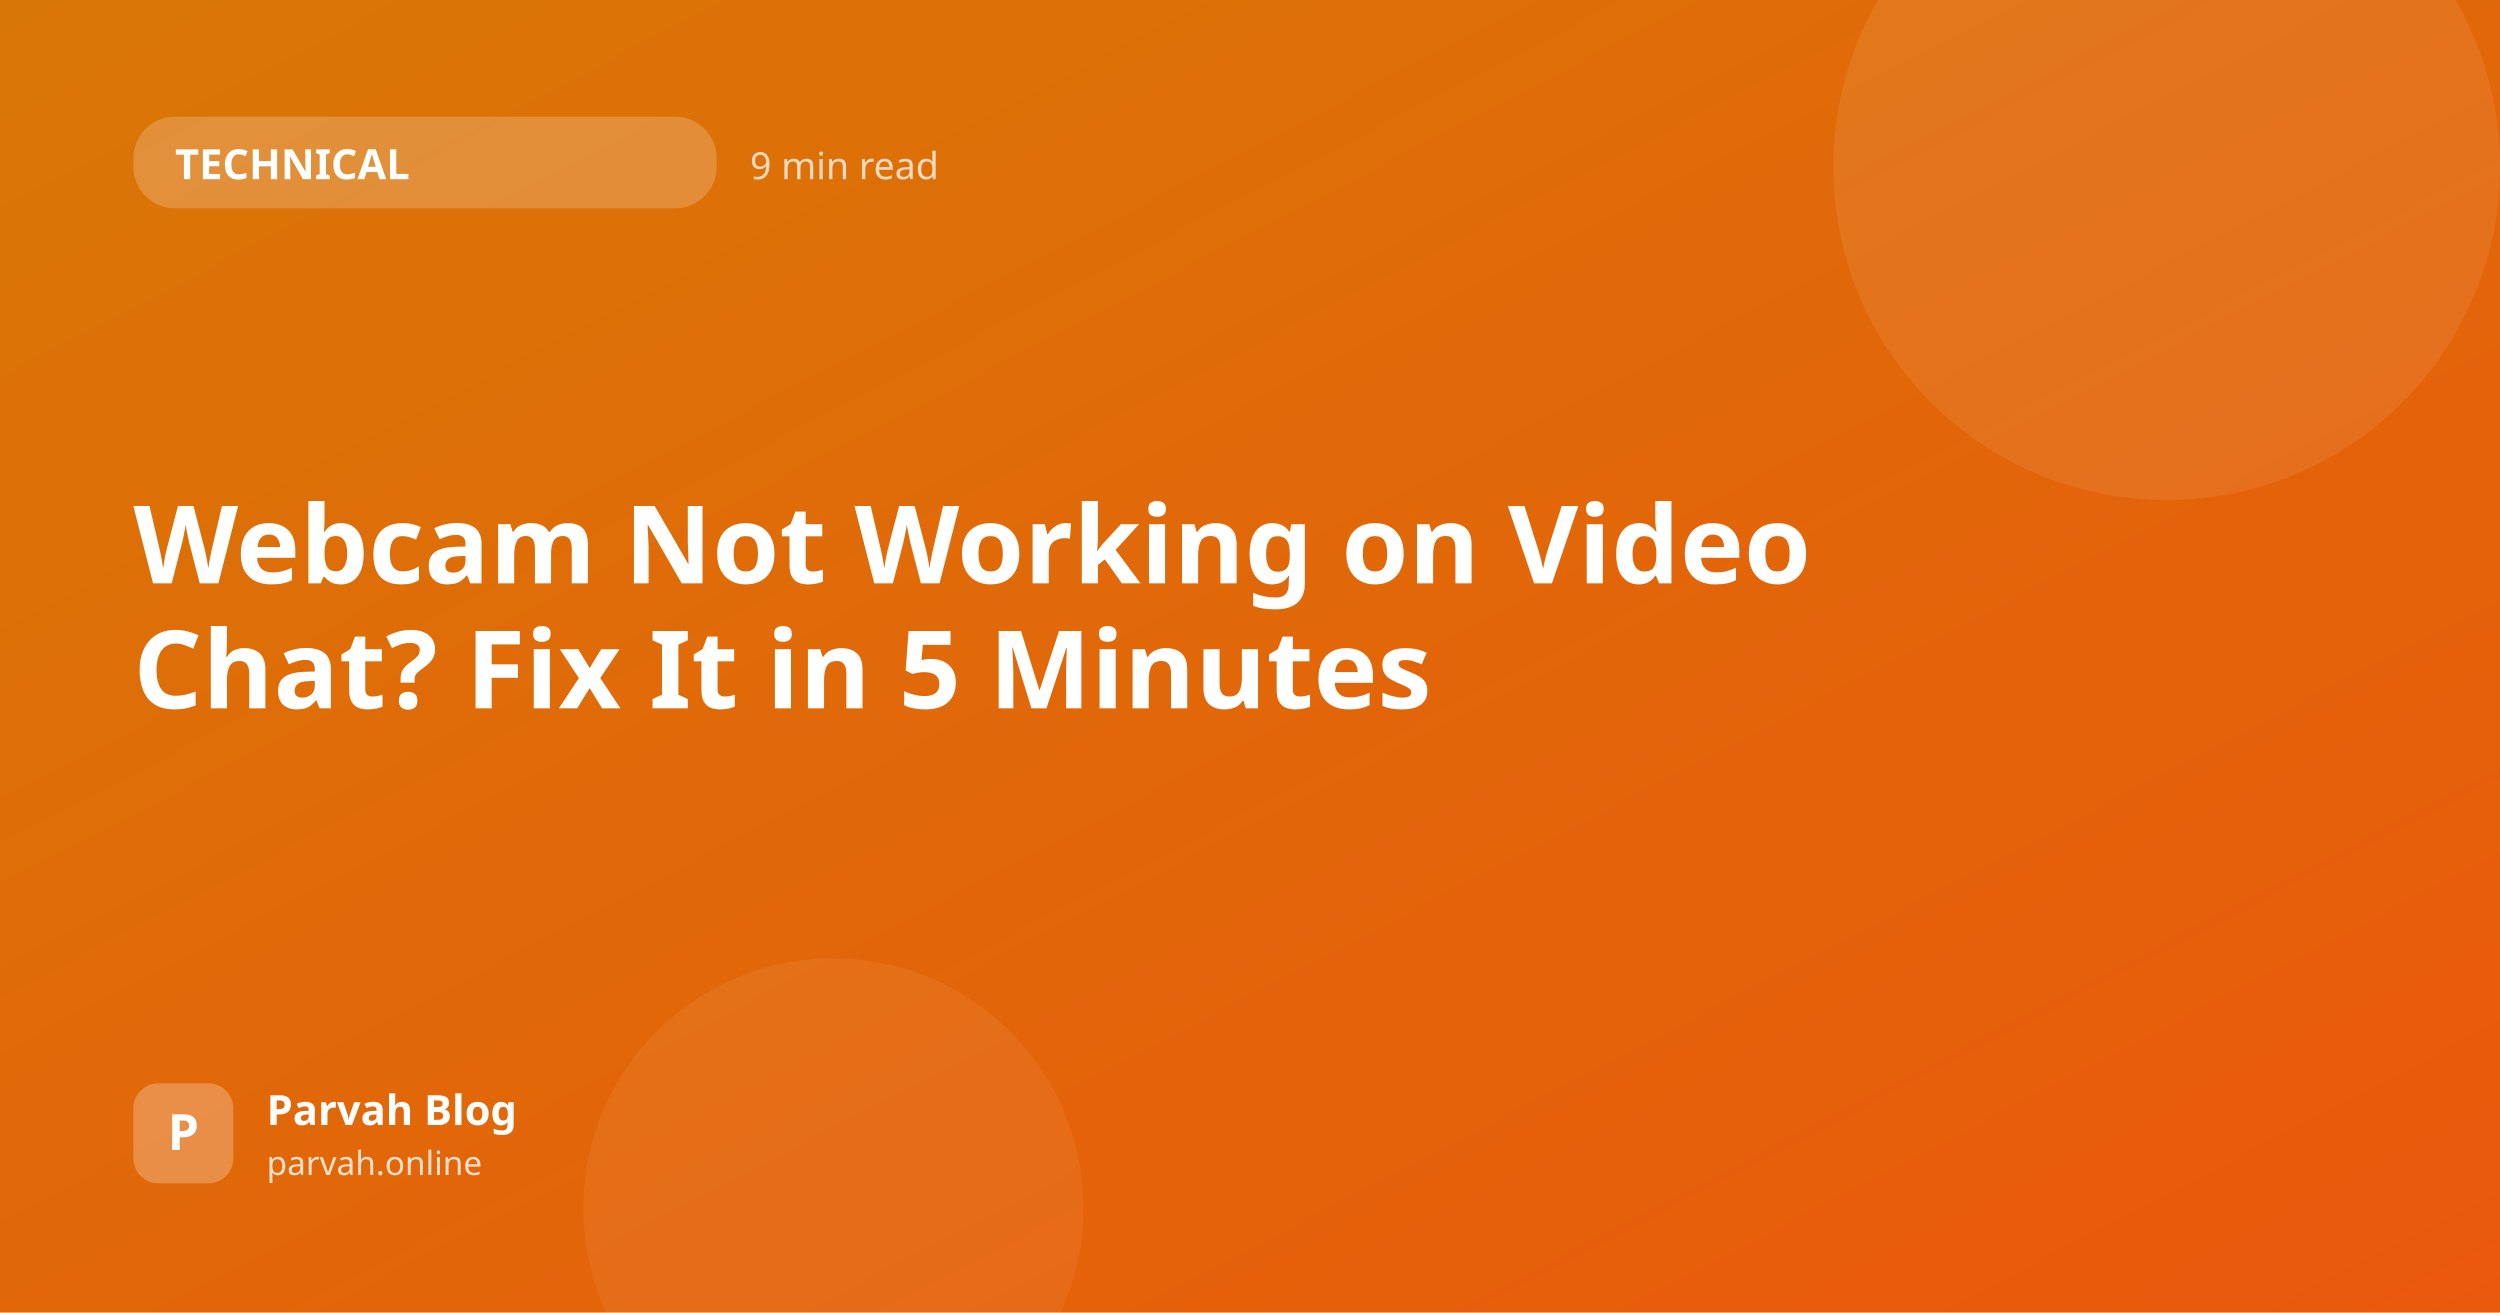
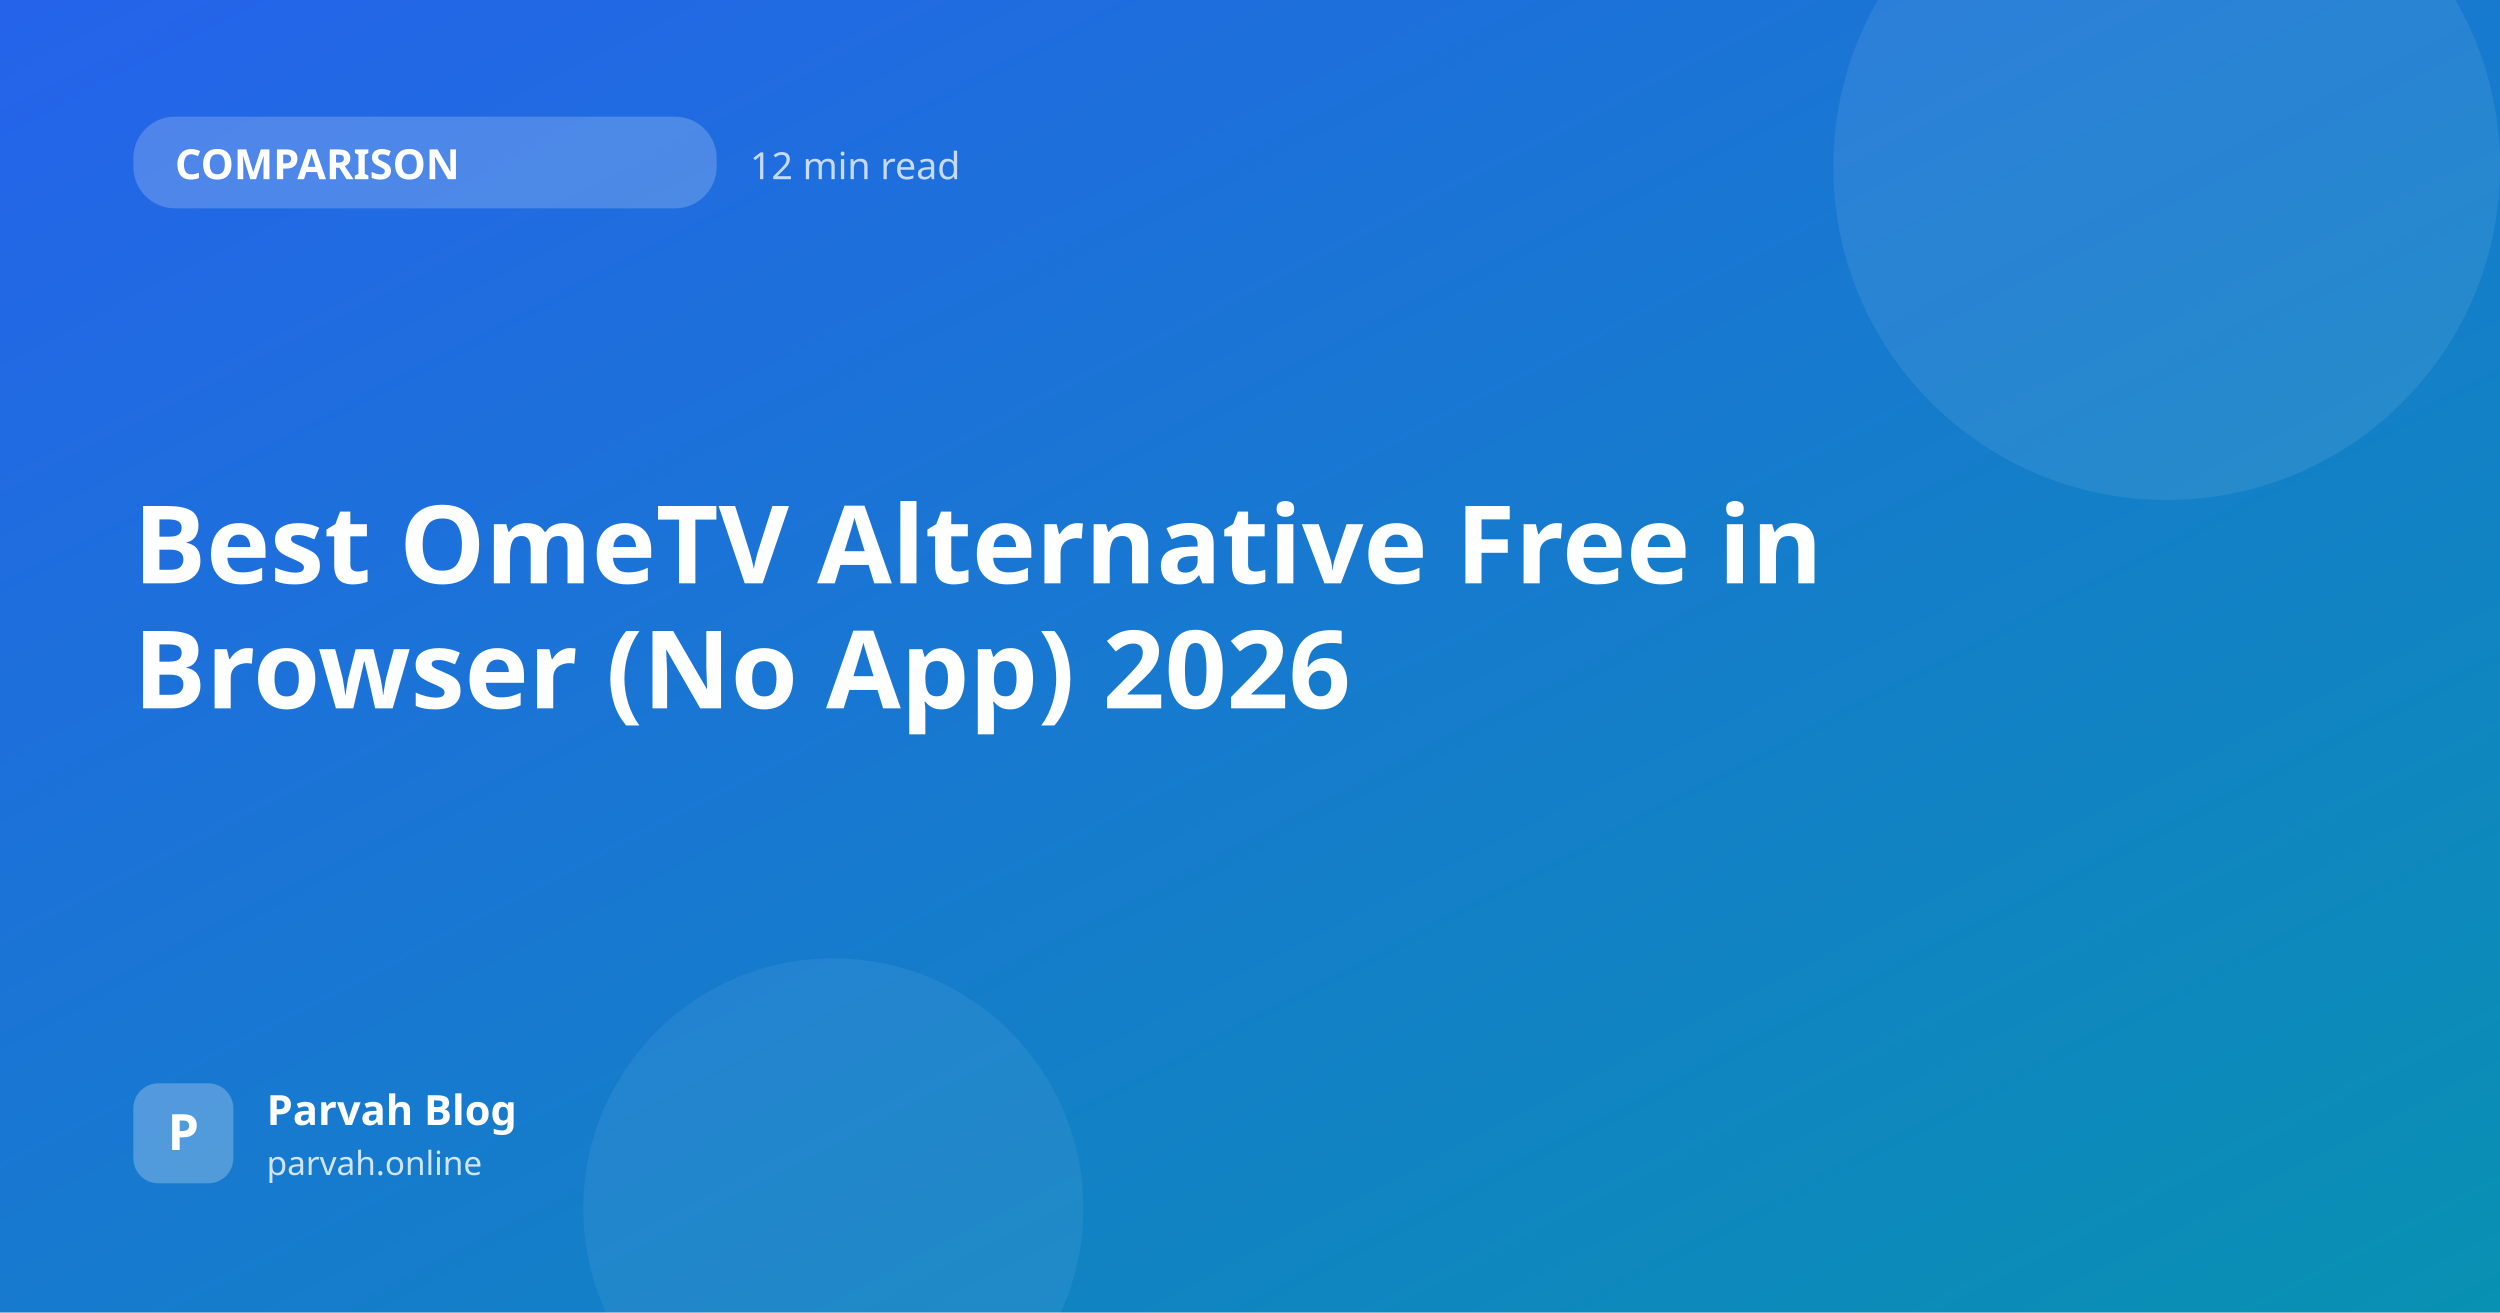
<svg xmlns="http://www.w3.org/2000/svg" width="1200" height="630" viewBox="0 0 1200 630">
  <defs>
    <linearGradient id="bg" x1="0%" y1="0%" x2="100%" y2="100%">
-       <stop offset="0%" stop-color="#d97706" />
-       <stop offset="100%" stop-color="#ea580c" />
+       <stop offset="0%" stop-color="#2563eb" />
+       <stop offset="100%" stop-color="#0891b2" />
    </linearGradient>
  </defs>
  <rect width="1200" height="630" fill="url(#bg)" />
  <circle cx="1040" cy="80" r="160" fill="rgba(255,255,255,0.08)" />
  <circle cx="400" cy="580" r="120" fill="rgba(255,255,255,0.06)" />
  <rect x="64" y="56" rx="20" ry="20" width="280" height="44" fill="rgba(255,255,255,0.2)" />
-   <text x="84" y="86" fill="white" font-size="20" font-weight="700" font-family="system-ui,sans-serif">TECHNICAL</text>
-   <text x="360" y="86" fill="rgba(255,255,255,0.75)" font-size="18" font-family="system-ui,sans-serif">9 min read</text>
-   <text x="64" y="280" fill="white" font-size="52" font-weight="800" font-family="system-ui,sans-serif">Webcam Not Working on Video</text>
-   <text x="64" y="340" fill="white" font-size="52" font-weight="800" font-family="system-ui,sans-serif">Chat? Fix It in 5 Minutes</text>
+   <text x="84" y="86" fill="white" font-size="20" font-weight="700" font-family="system-ui,sans-serif">COMPARISON</text>
+   <text x="360" y="86" fill="rgba(255,255,255,0.75)" font-size="18" font-family="system-ui,sans-serif">12 min read</text>
+   <text x="64" y="280" fill="white" font-size="52" font-weight="800" font-family="system-ui,sans-serif">Best OmeTV Alternative Free in</text>
+   <text x="64" y="340" fill="white" font-size="52" font-weight="800" font-family="system-ui,sans-serif">Browser (No App) 2026</text>
  <rect x="64" y="520" width="48" height="48" rx="12" fill="rgba(255,255,255,0.25)" />
  <text x="88" y="552" fill="white" font-size="24" font-weight="800" text-anchor="middle" font-family="system-ui,sans-serif">P</text>
  <text x="128" y="540" fill="white" font-size="20" font-weight="700" font-family="system-ui,sans-serif">Parvah Blog</text>
  <text x="128" y="564" fill="rgba(255,255,255,0.8)" font-size="16" font-family="system-ui,sans-serif">parvah.online</text>
</svg>
